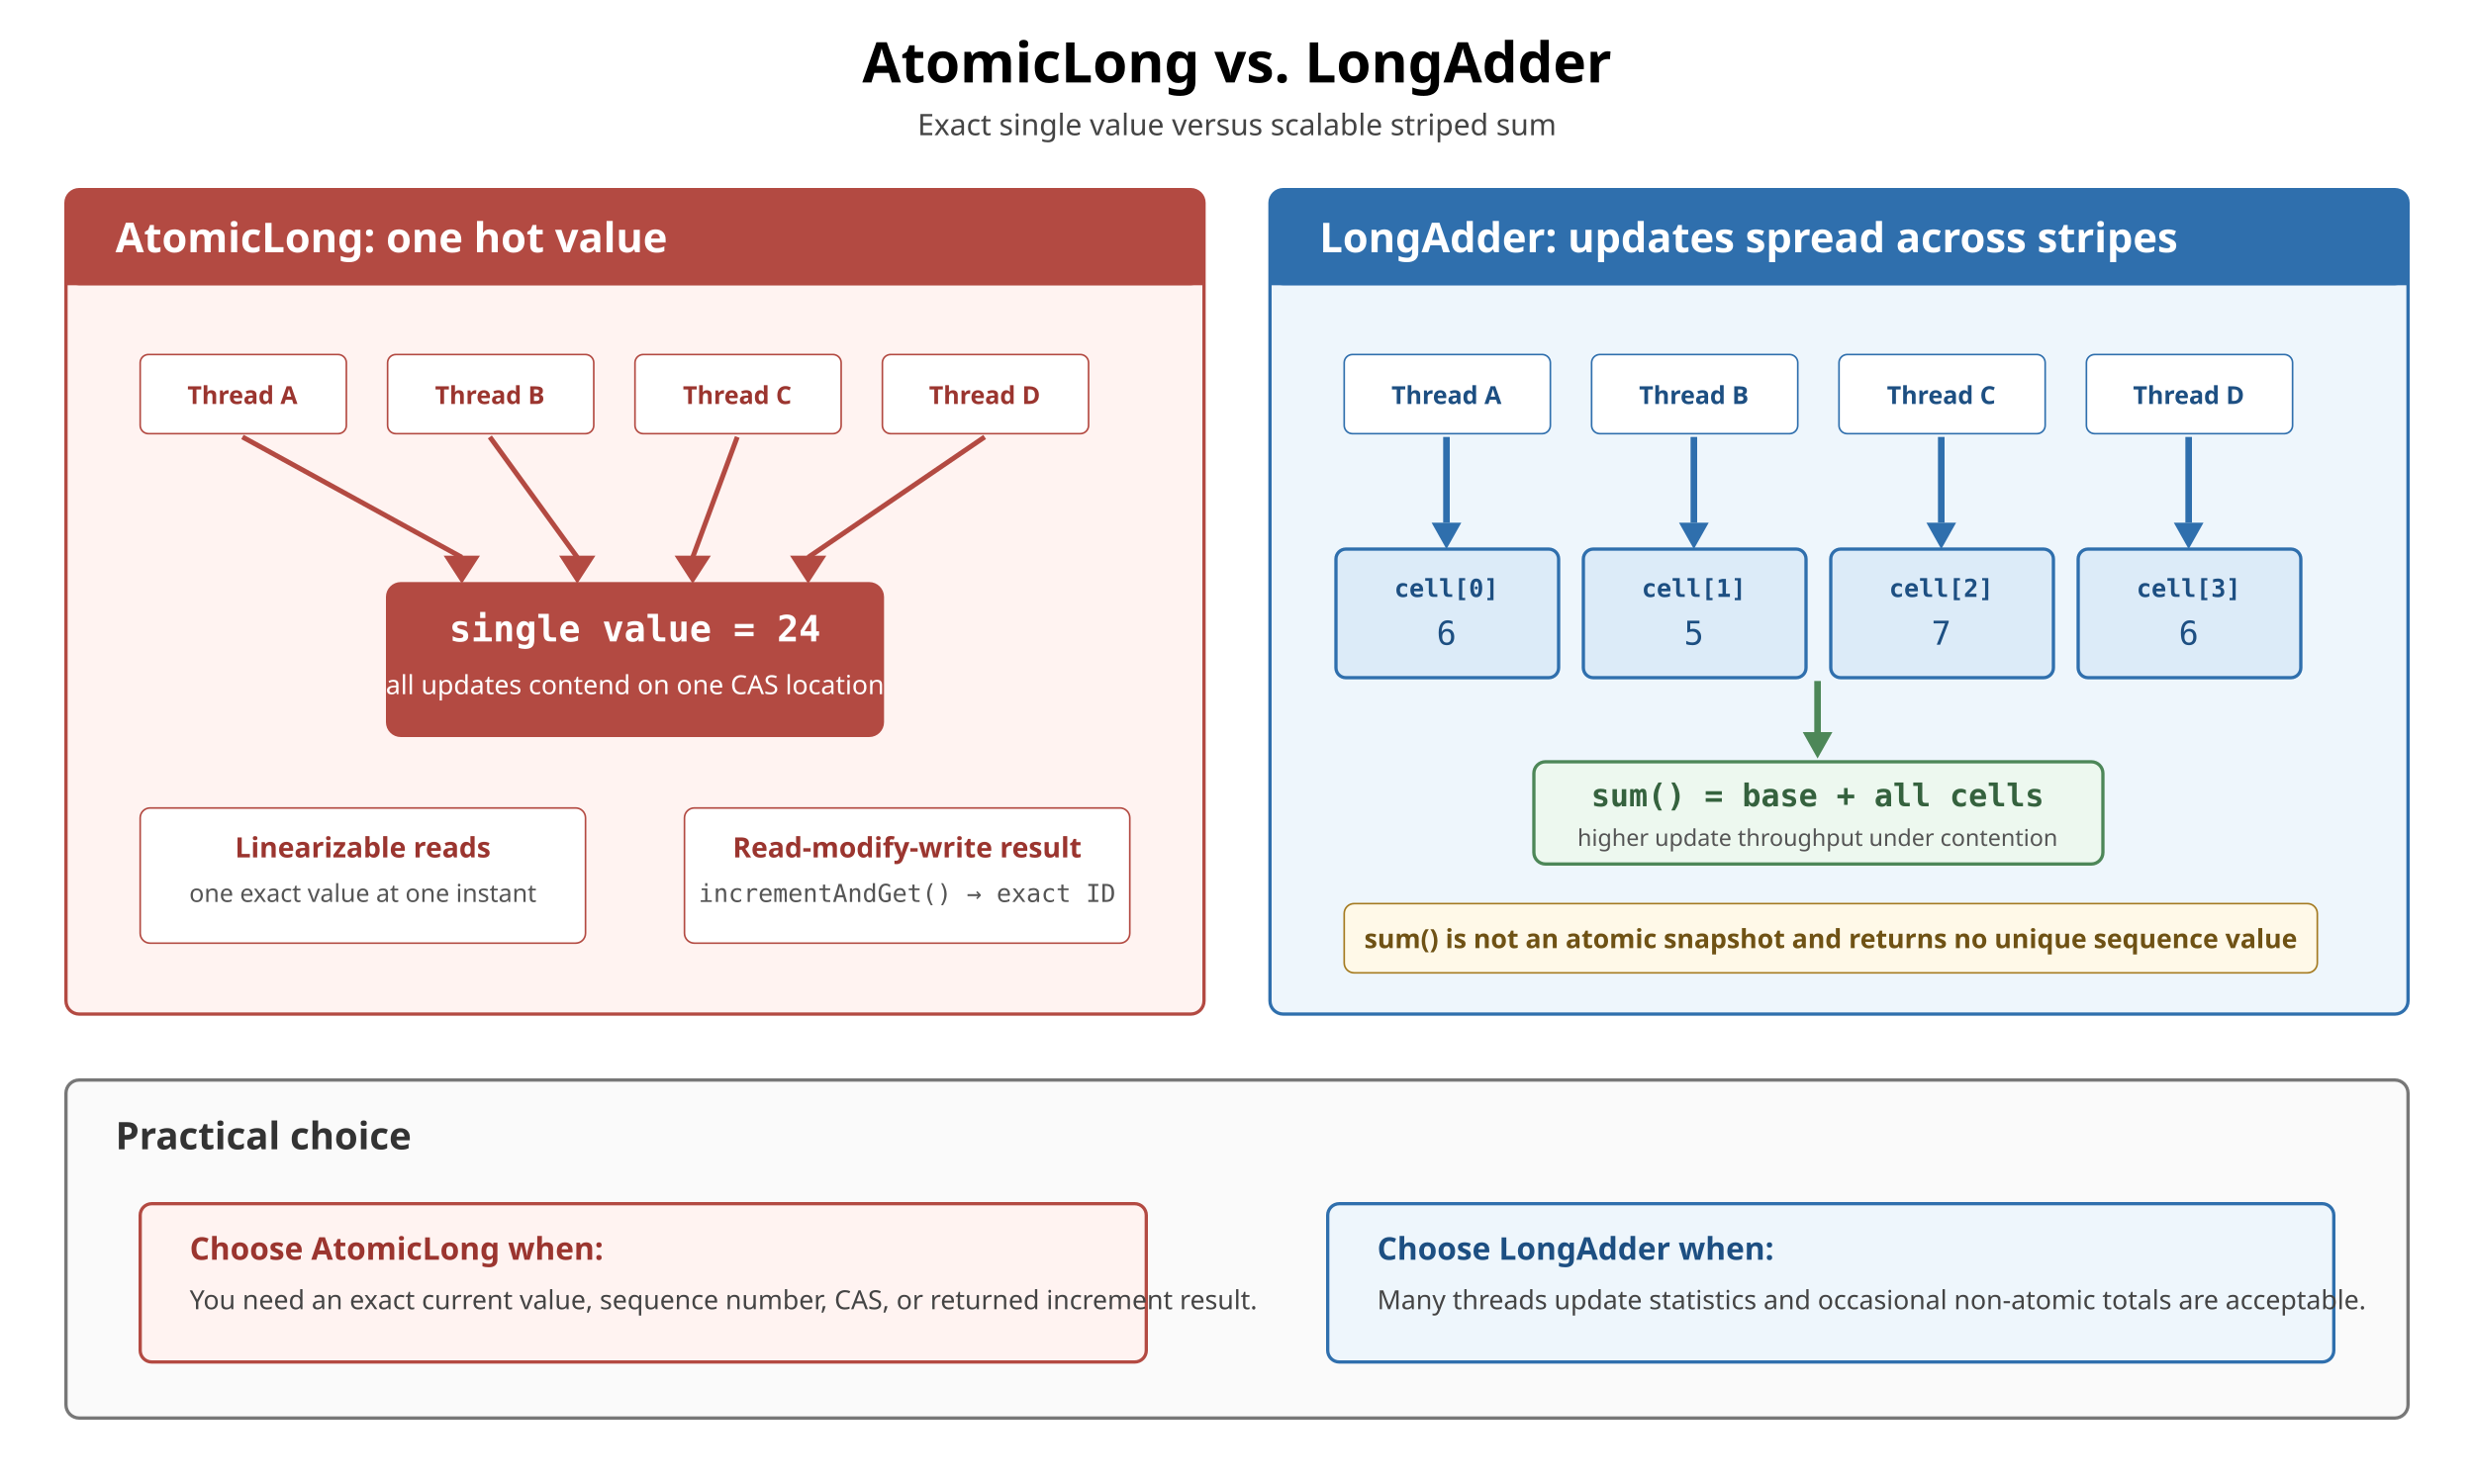
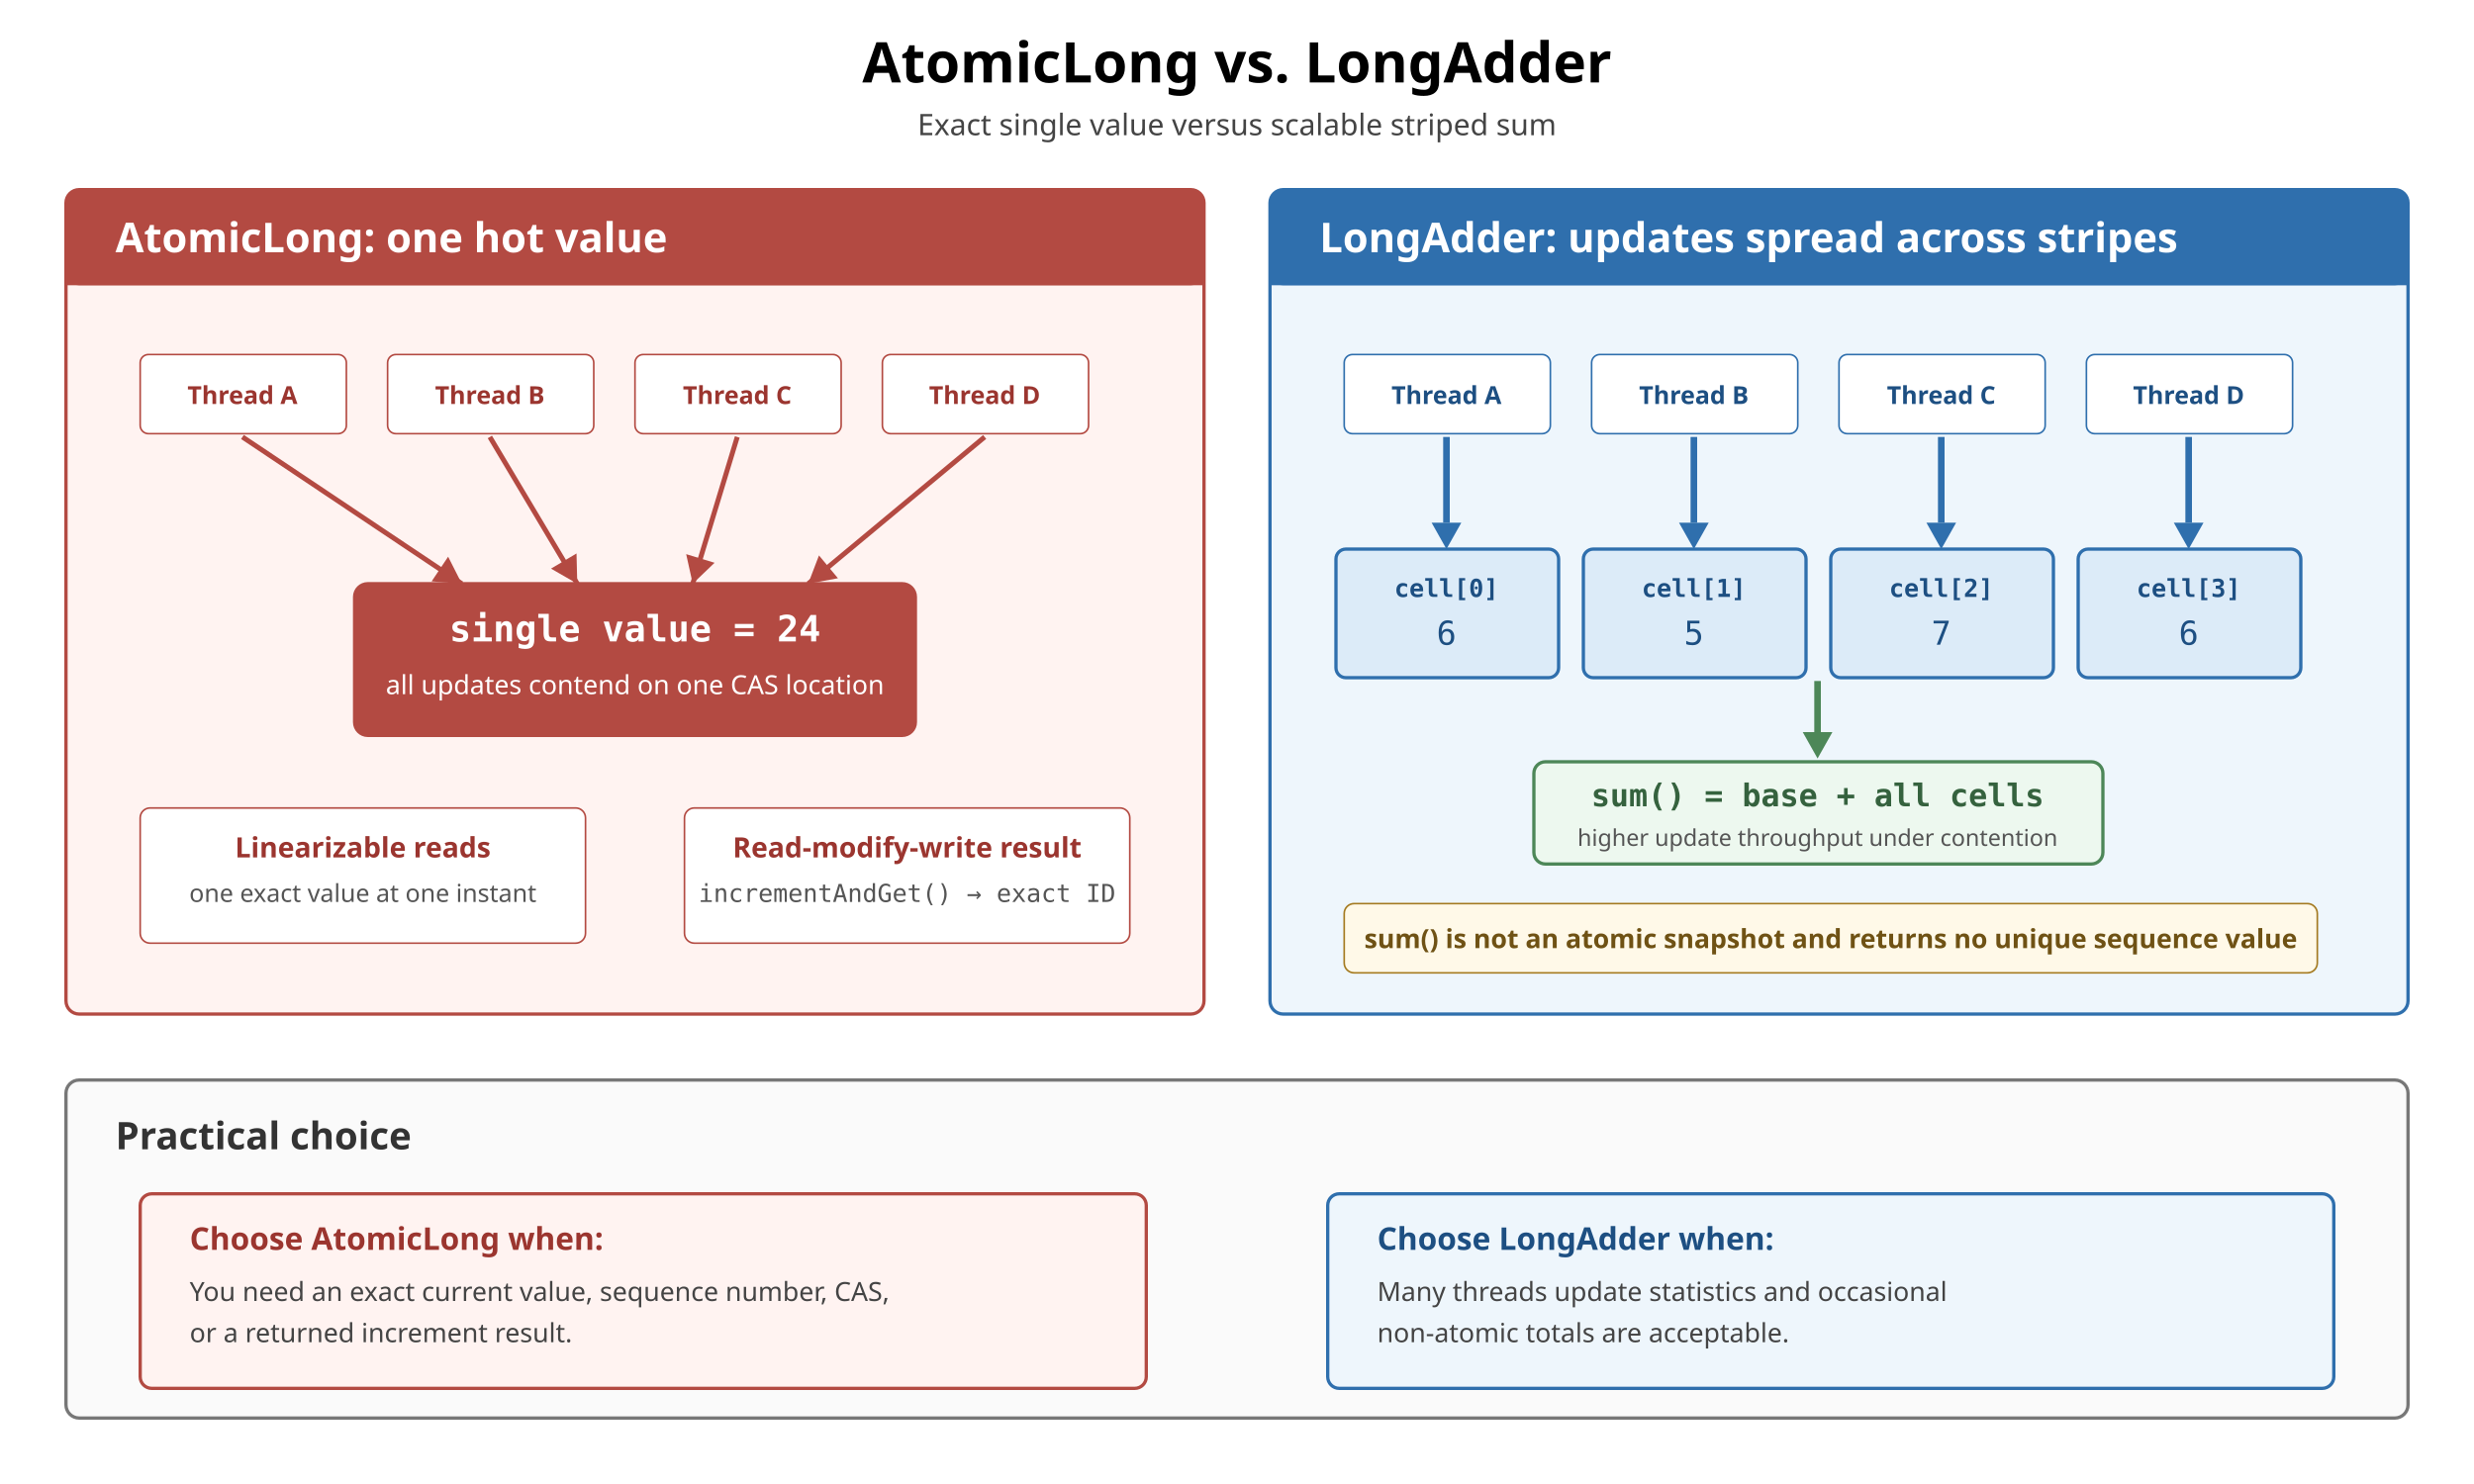
<svg xmlns="http://www.w3.org/2000/svg" width="1500" height="900" viewBox="0 0 1500 900" role="img" aria-labelledby="title description">
+   <defs>
+     <marker id="atomic-update-head" markerWidth="16" markerHeight="18" viewBox="0 0 16 18" refX="16" refY="9" orient="auto" markerUnits="userSpaceOnUse">
+       <path d="M0 0L16 9L0 18Z" fill="#b34a42" />
+     </marker>
+   </defs>
  <rect width="1500" height="900" fill="white" />
  <text x="750" y="50" text-anchor="middle" font-family="sans-serif" font-size="34" font-weight="bold" fill="black">AtomicLong vs. LongAdder</text>
  <text x="750" y="82" text-anchor="middle" font-family="sans-serif" font-size="18" fill="#444">Exact single value versus scalable striped sum</text>
  <rect x="40" y="115" width="690" height="500" rx="8" fill="#fff3f1" stroke="#b34a42" stroke-width="2" />
  <rect x="40" y="115" width="690" height="58" rx="8" fill="#b34a42" />
  <rect x="40" y="159" width="690" height="14" fill="#b34a42" />
  <text x="70" y="153" font-family="sans-serif" font-size="25" font-weight="bold" fill="white">AtomicLong: one hot value</text>
  <rect x="85" y="215" width="125" height="48" rx="5" fill="white" stroke="#b34a42" />
  <rect x="235" y="215" width="125" height="48" rx="5" fill="white" stroke="#b34a42" />
  <rect x="385" y="215" width="125" height="48" rx="5" fill="white" stroke="#b34a42" />
  <rect x="535" y="215" width="125" height="48" rx="5" fill="white" stroke="#b34a42" />
  <text x="147" y="245" text-anchor="middle" font-family="sans-serif" font-size="15" font-weight="bold" fill="#9b352f">Thread A</text>
  <text x="297" y="245" text-anchor="middle" font-family="sans-serif" font-size="15" font-weight="bold" fill="#9b352f">Thread B</text>
  <text x="447" y="245" text-anchor="middle" font-family="sans-serif" font-size="15" font-weight="bold" fill="#9b352f">Thread C</text>
  <text x="597" y="245" text-anchor="middle" font-family="sans-serif" font-size="15" font-weight="bold" fill="#9b352f">Thread D</text>
-   <path d="M147 265L280 338" fill="none" stroke="#b34a42" stroke-width="3" />
-   <polygon points="280,354 269,337 291,337" fill="#b34a42" />
-   <path d="M297 265L350 338" fill="none" stroke="#b34a42" stroke-width="3" />
-   <polygon points="350,354 339,337 361,337" fill="#b34a42" />
-   <path d="M447 265L420 338" fill="none" stroke="#b34a42" stroke-width="3" />
-   <polygon points="420,354 409,337 431,337" fill="#b34a42" />
-   <path d="M597 265L490 338" fill="none" stroke="#b34a42" stroke-width="3" />
-   <polygon points="490,354 479,337 501,337" fill="#b34a42" />
-   <rect x="235" y="354" width="300" height="92" rx="8" fill="#b34a42" stroke="#b34a42" stroke-width="2" />
+   <path d="M147 265L280 354" fill="none" stroke="#b34a42" stroke-width="3" marker-end="url(#atomic-update-head)" />
+   <path d="M297 265L350 354" fill="none" stroke="#b34a42" stroke-width="3" marker-end="url(#atomic-update-head)" />
+   <path d="M447 265L420 354" fill="none" stroke="#b34a42" stroke-width="3" marker-end="url(#atomic-update-head)" />
+   <path d="M597 265L490 354" fill="none" stroke="#b34a42" stroke-width="3" marker-end="url(#atomic-update-head)" />
+   <rect x="215" y="354" width="340" height="92" rx="8" fill="#b34a42" stroke="#b34a42" stroke-width="2" />
  <text x="385" y="389" text-anchor="middle" font-family="monospace" font-size="22" font-weight="bold" fill="white">single value = 24</text>
  <text x="385" y="421" text-anchor="middle" font-family="sans-serif" font-size="16" fill="white">all updates contend on one CAS location</text>
  <rect x="85" y="490" width="270" height="82" rx="6" fill="white" stroke="#b34a42" />
  <rect x="415" y="490" width="270" height="82" rx="6" fill="white" stroke="#b34a42" />
  <text x="220" y="520" text-anchor="middle" font-family="sans-serif" font-size="17" font-weight="bold" fill="#9b352f">Linearizable reads</text>
  <text x="220" y="547" text-anchor="middle" font-family="sans-serif" font-size="15" fill="#555">one exact value at one instant</text>
  <text x="550" y="520" text-anchor="middle" font-family="sans-serif" font-size="17" font-weight="bold" fill="#9b352f">Read-modify-write result</text>
  <text x="550" y="547" text-anchor="middle" font-family="monospace" font-size="15" fill="#555">incrementAndGet() → exact ID</text>
  <rect x="770" y="115" width="690" height="500" rx="8" fill="#eef6fc" stroke="#2f6fad" stroke-width="2" />
  <rect x="770" y="115" width="690" height="58" rx="8" fill="#2f6fad" />
  <rect x="770" y="159" width="690" height="14" fill="#2f6fad" />
  <text x="800" y="153" font-family="sans-serif" font-size="25" font-weight="bold" fill="white">LongAdder: updates spread across stripes</text>
  <rect x="815" y="215" width="125" height="48" rx="5" fill="white" stroke="#2f6fad" />
  <rect x="965" y="215" width="125" height="48" rx="5" fill="white" stroke="#2f6fad" />
  <rect x="1115" y="215" width="125" height="48" rx="5" fill="white" stroke="#2f6fad" />
  <rect x="1265" y="215" width="125" height="48" rx="5" fill="white" stroke="#2f6fad" />
  <text x="877" y="245" text-anchor="middle" font-family="sans-serif" font-size="15" font-weight="bold" fill="#1d4f82">Thread A</text>
  <text x="1027" y="245" text-anchor="middle" font-family="sans-serif" font-size="15" font-weight="bold" fill="#1d4f82">Thread B</text>
  <text x="1177" y="245" text-anchor="middle" font-family="sans-serif" font-size="15" font-weight="bold" fill="#1d4f82">Thread C</text>
  <text x="1327" y="245" text-anchor="middle" font-family="sans-serif" font-size="15" font-weight="bold" fill="#1d4f82">Thread D</text>
  <path d="M877 265V317" fill="none" stroke="#2f6fad" stroke-width="4" />
  <polygon points="877,333 868,317 886,317" fill="#2f6fad" />
  <path d="M1027 265V317" fill="none" stroke="#2f6fad" stroke-width="4" />
  <polygon points="1027,333 1018,317 1036,317" fill="#2f6fad" />
  <path d="M1177 265V317" fill="none" stroke="#2f6fad" stroke-width="4" />
  <polygon points="1177,333 1168,317 1186,317" fill="#2f6fad" />
  <path d="M1327 265V317" fill="none" stroke="#2f6fad" stroke-width="4" />
  <polygon points="1327,333 1318,317 1336,317" fill="#2f6fad" />
  <rect x="810" y="333" width="135" height="78" rx="6" fill="#dcebf8" stroke="#2f6fad" stroke-width="2" />
  <rect x="960" y="333" width="135" height="78" rx="6" fill="#dcebf8" stroke="#2f6fad" stroke-width="2" />
  <rect x="1110" y="333" width="135" height="78" rx="6" fill="#dcebf8" stroke="#2f6fad" stroke-width="2" />
  <rect x="1260" y="333" width="135" height="78" rx="6" fill="#dcebf8" stroke="#2f6fad" stroke-width="2" />
  <text x="877" y="362" text-anchor="middle" font-family="monospace" font-size="15" font-weight="bold" fill="#1d4f82">cell[0]</text>
  <text x="877" y="391" text-anchor="middle" font-family="monospace" font-size="20" fill="#1d4f82">6</text>
  <text x="1027" y="362" text-anchor="middle" font-family="monospace" font-size="15" font-weight="bold" fill="#1d4f82">cell[1]</text>
  <text x="1027" y="391" text-anchor="middle" font-family="monospace" font-size="20" fill="#1d4f82">5</text>
  <text x="1177" y="362" text-anchor="middle" font-family="monospace" font-size="15" font-weight="bold" fill="#1d4f82">cell[2]</text>
  <text x="1177" y="391" text-anchor="middle" font-family="monospace" font-size="20" fill="#1d4f82">7</text>
  <text x="1327" y="362" text-anchor="middle" font-family="monospace" font-size="15" font-weight="bold" fill="#1d4f82">cell[3]</text>
  <text x="1327" y="391" text-anchor="middle" font-family="monospace" font-size="20" fill="#1d4f82">6</text>
  <path d="M1102 413V444" fill="none" stroke="#4d8758" stroke-width="4" />
  <polygon points="1102,460 1093,444 1111,444" fill="#4d8758" />
  <rect x="930" y="462" width="345" height="62" rx="7" fill="#edf8ef" stroke="#4d8758" stroke-width="2" />
  <text x="1102" y="489" text-anchor="middle" font-family="monospace" font-size="19" font-weight="bold" fill="#35623e">sum() = base + all cells</text>
  <text x="1102" y="513" text-anchor="middle" font-family="sans-serif" font-size="14" fill="#555">higher update throughput under contention</text>
  <rect x="815" y="548" width="590" height="42" rx="6" fill="#fff9e8" stroke="#a47a20" />
  <text x="1110" y="575" text-anchor="middle" font-family="sans-serif" font-size="16" font-weight="bold" fill="#6f5214">sum() is not an atomic snapshot and returns no unique sequence value</text>
  <rect x="40" y="655" width="1420" height="205" rx="8" fill="#fafafa" stroke="#777" stroke-width="2" />
  <text x="70" y="697" font-family="sans-serif" font-size="23" font-weight="bold" fill="#333">Practical choice</text>
-   <rect x="85" y="730" width="610" height="96" rx="7" fill="#fff3f1" stroke="#b34a42" stroke-width="2" />
-   <text x="115" y="764" font-family="sans-serif" font-size="19" font-weight="bold" fill="#9b352f">Choose AtomicLong when:</text>
-   <text x="115" y="794" font-family="sans-serif" font-size="16" fill="#444">You need an exact current value, sequence number, CAS, or returned increment result.</text>
-   <rect x="805" y="730" width="610" height="96" rx="7" fill="#eef6fc" stroke="#2f6fad" stroke-width="2" />
-   <text x="835" y="764" font-family="sans-serif" font-size="19" font-weight="bold" fill="#1d4f82">Choose LongAdder when:</text>
-   <text x="835" y="794" font-family="sans-serif" font-size="16" fill="#444">Many threads update statistics and occasional non-atomic totals are acceptable.</text>
+   <rect x="85" y="724" width="610" height="118" rx="7" fill="#fff3f1" stroke="#b34a42" stroke-width="2" />
+   <text x="115" y="758" font-family="sans-serif" font-size="19" font-weight="bold" fill="#9b352f">Choose AtomicLong when:</text>
+   <text x="115" y="789" font-family="sans-serif" font-size="16" fill="#444">
+     <tspan x="115">You need an exact current value, sequence number, CAS,</tspan>
+     <tspan x="115" dy="25">or a returned increment result.</tspan>
+   </text>
+   <rect x="805" y="724" width="610" height="118" rx="7" fill="#eef6fc" stroke="#2f6fad" stroke-width="2" />
+   <text x="835" y="758" font-family="sans-serif" font-size="19" font-weight="bold" fill="#1d4f82">Choose LongAdder when:</text>
+   <text x="835" y="789" font-family="sans-serif" font-size="16" fill="#444">
+     <tspan x="835">Many threads update statistics and occasional</tspan>
+     <tspan x="835" dy="25">non-atomic totals are acceptable.</tspan>
+   </text>
</svg>
